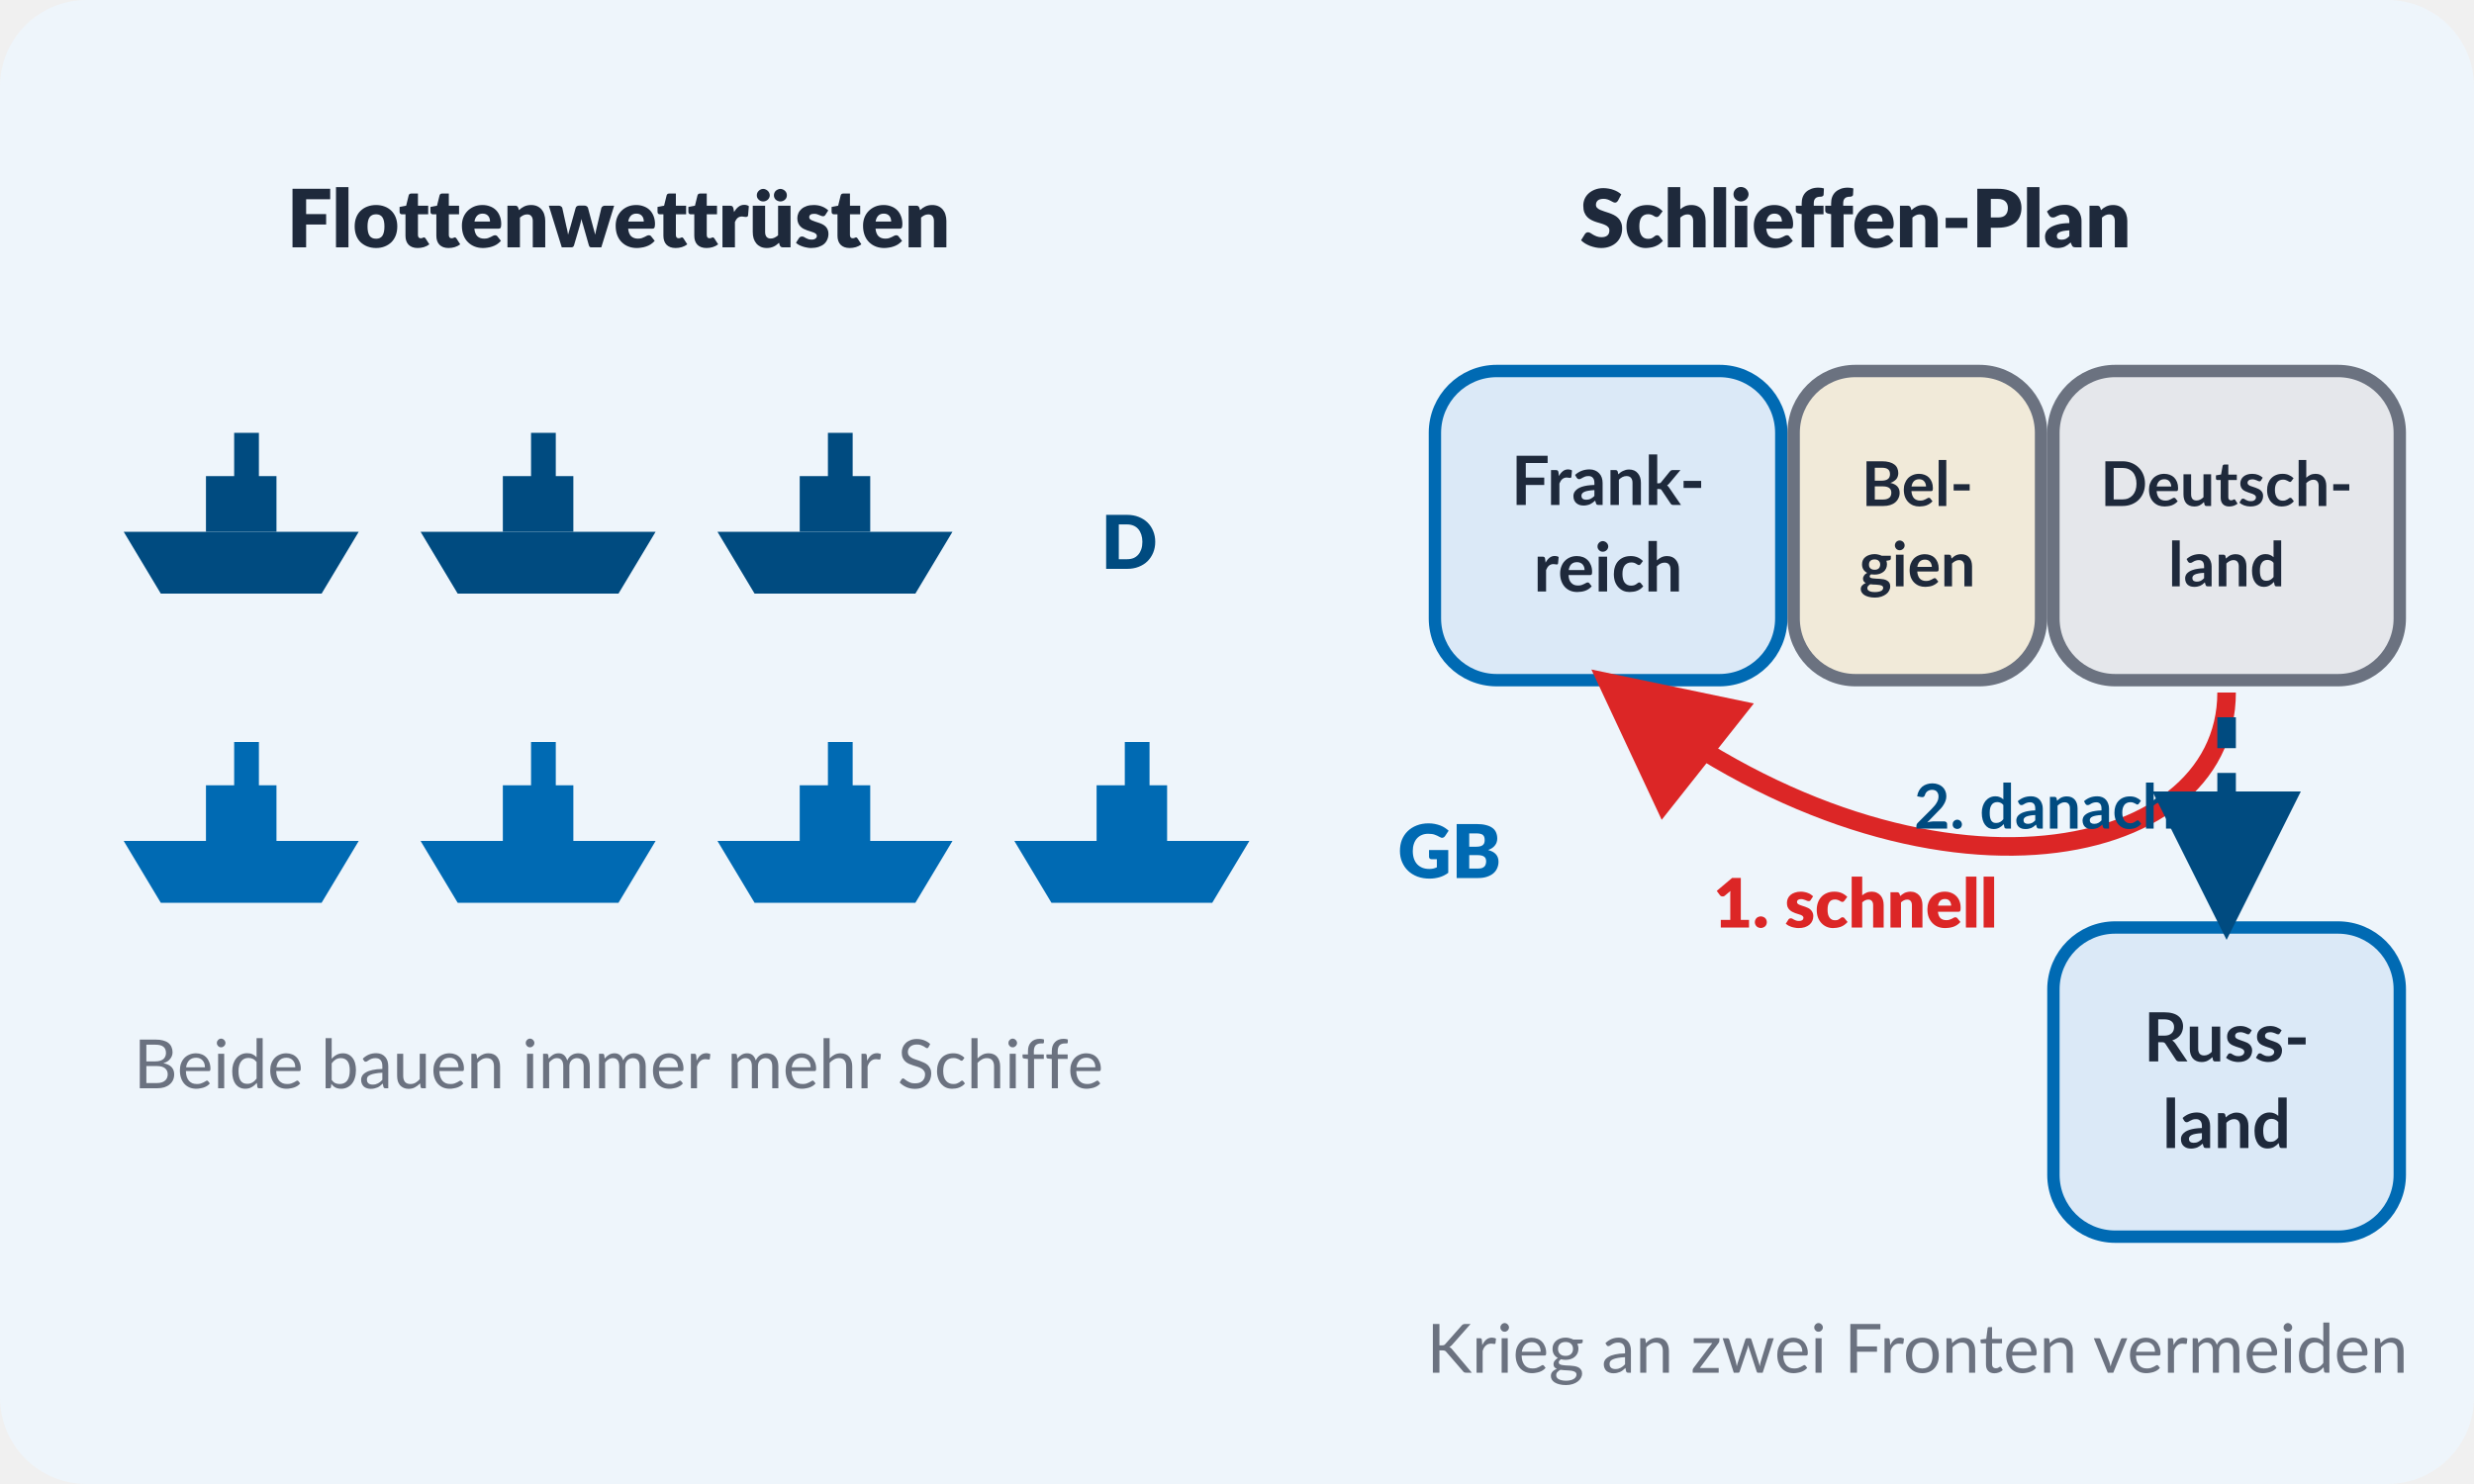
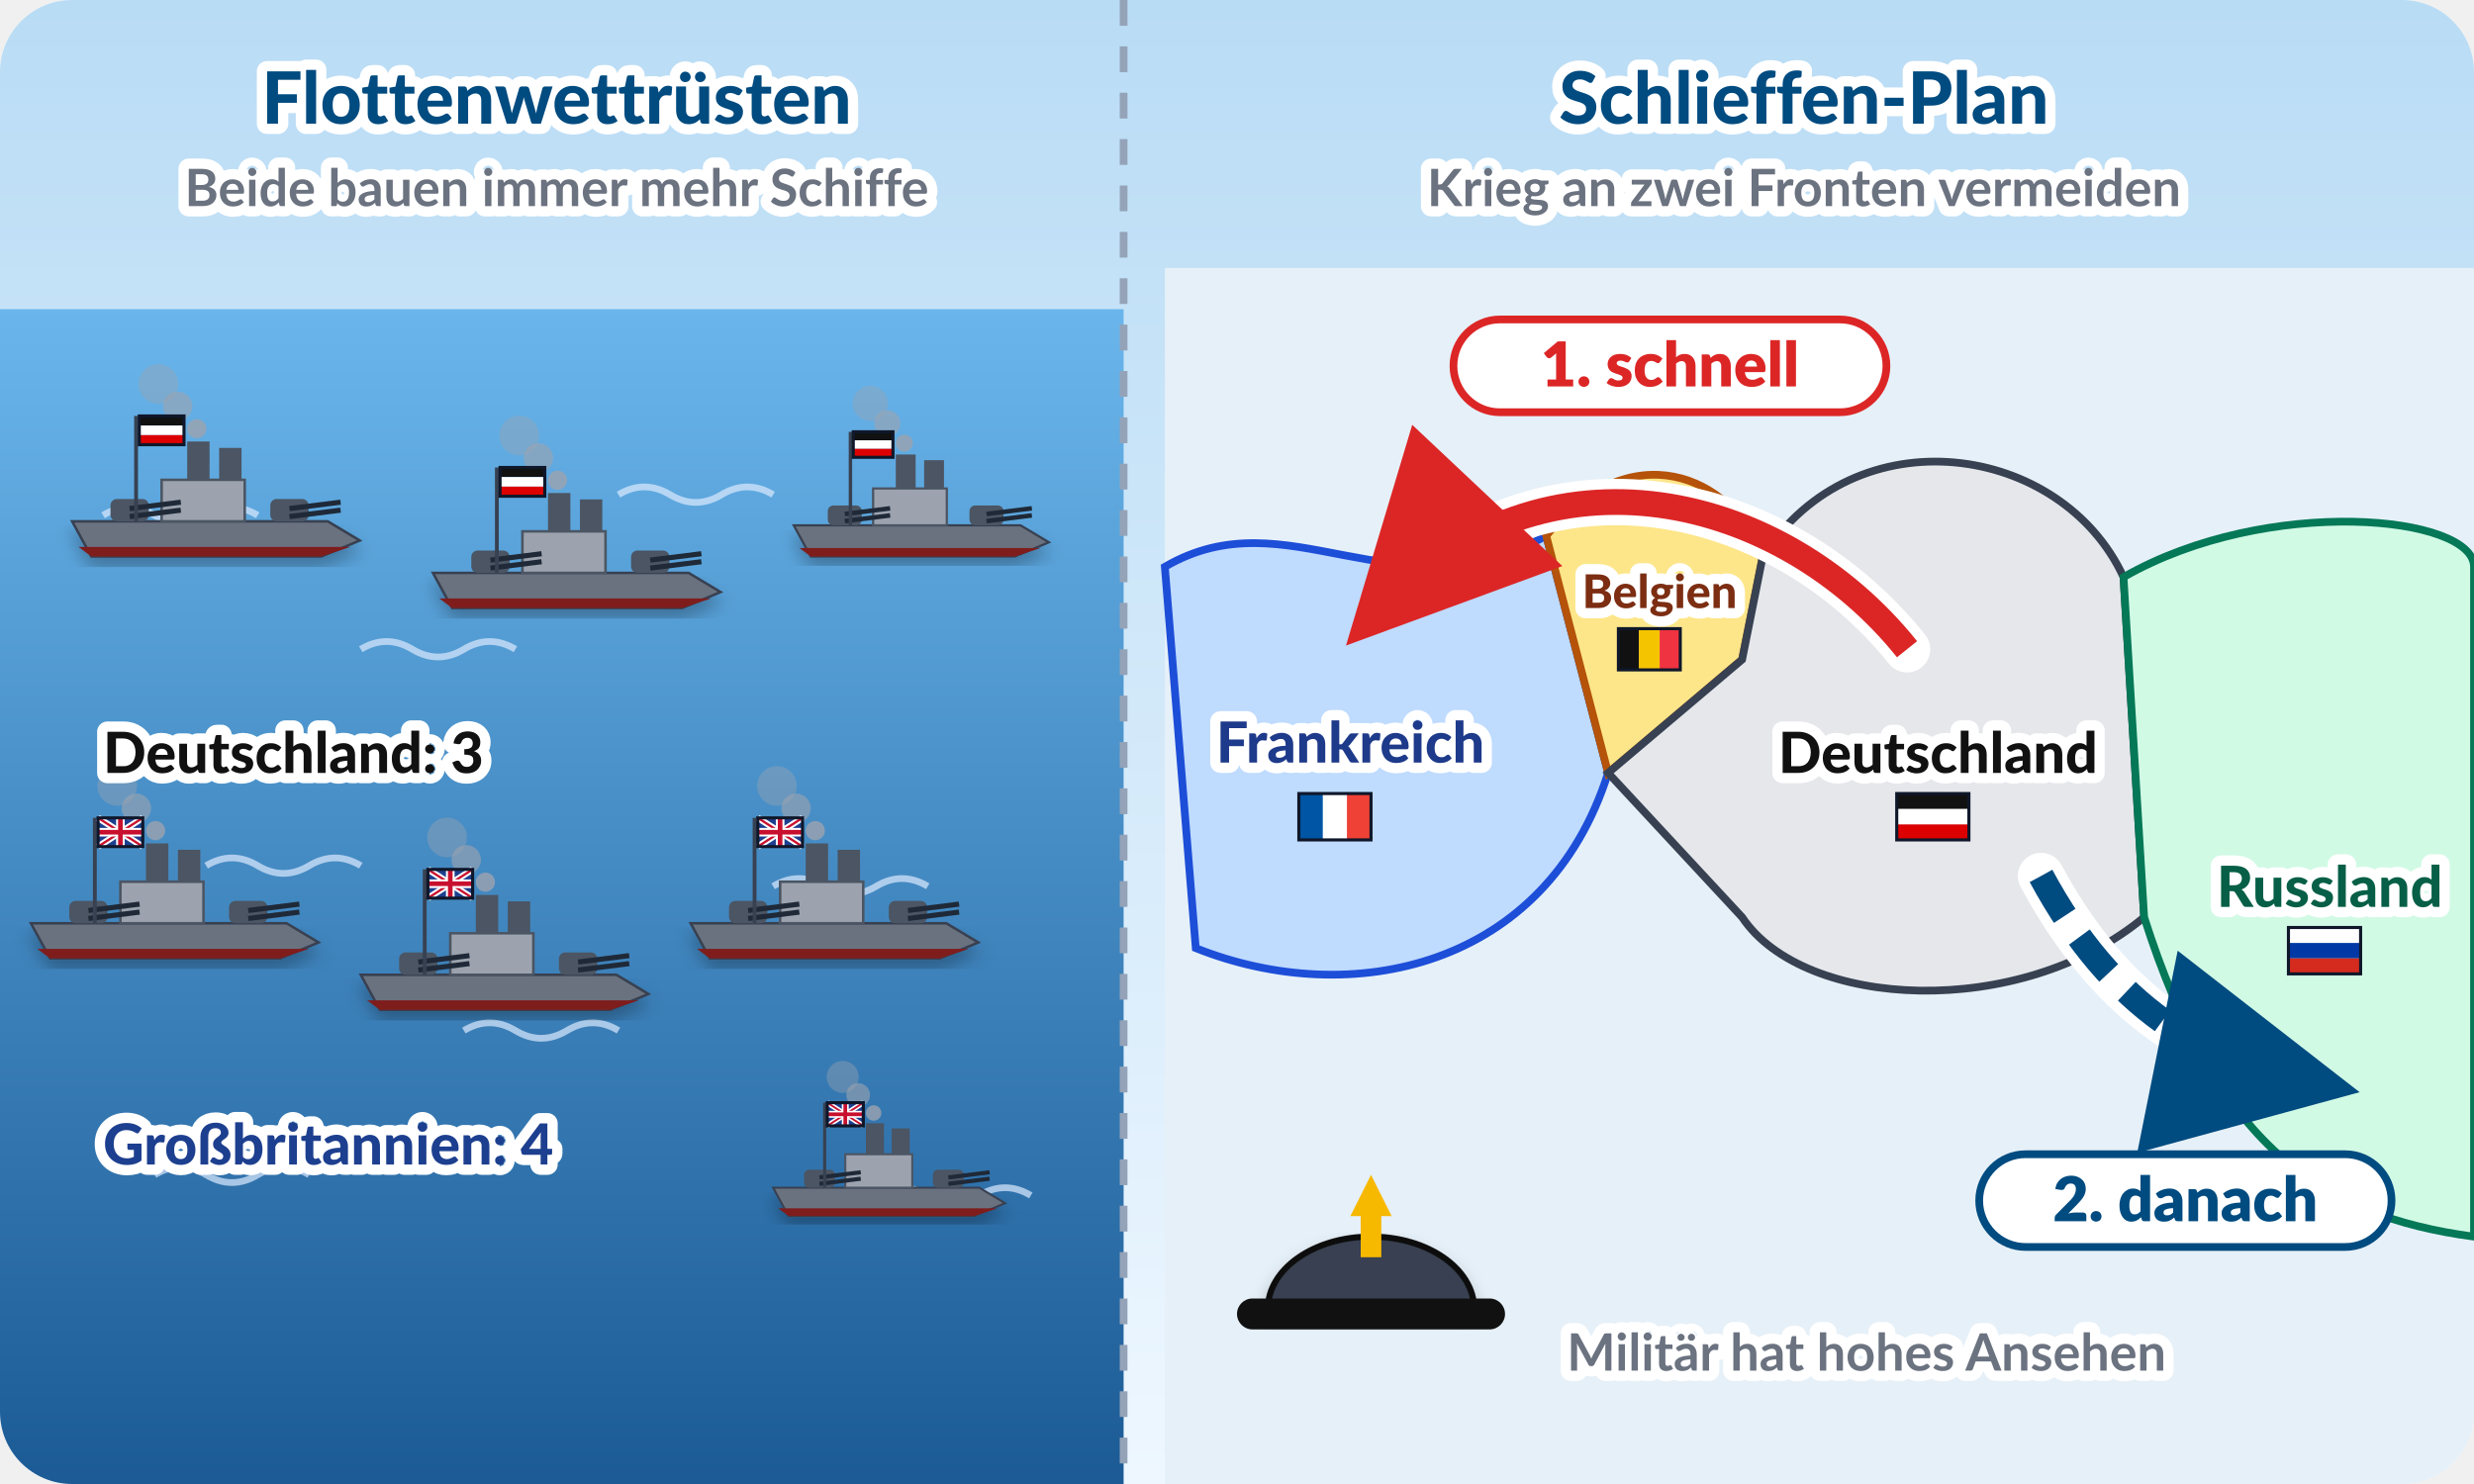
- <svg xmlns="http://www.w3.org/2000/svg" viewBox="0 0 400 240" role="img" aria-label="Wettrüsten und Schlieffen-Plan" font-family="Lato, Arial, sans-serif">
-   <rect width="400" height="240" rx="14" fill="#eef5fb" />
-   <text x="100" y="40" font-size="13" font-weight="900" fill="#1e293b" text-anchor="middle">Flottenwettrüsten</text>
-   <path d="M20,86 h38 l-6,10 h-26 z" fill="#004b80" />
-   <rect x="33.3" y="77" width="11.4" height="9" fill="#004b80" />
-   <rect x="37.86" y="70" width="4" height="8" fill="#004b80" />
-   <path d="M68,86 h38 l-6,10 h-26 z" fill="#004b80" />
-   <rect x="81.3" y="77" width="11.4" height="9" fill="#004b80" />
-   <rect x="85.86" y="70" width="4" height="8" fill="#004b80" />
-   <path d="M116,86 h38 l-6,10 h-26 z" fill="#004b80" />
-   <rect x="129.3" y="77" width="11.4" height="9" fill="#004b80" />
-   <rect x="133.86" y="70" width="4" height="8" fill="#004b80" />
-   <text x="178" y="92" font-size="12" font-weight="900" fill="#004b80" text-anchor="start">D</text>
-   <path d="M20,136 h38 l-6,10 h-26 z" fill="#006AB3" />
-   <rect x="33.3" y="127" width="11.4" height="9" fill="#006AB3" />
-   <rect x="37.86" y="120" width="4" height="8" fill="#006AB3" />
-   <path d="M68,136 h38 l-6,10 h-26 z" fill="#006AB3" />
-   <rect x="81.3" y="127" width="11.4" height="9" fill="#006AB3" />
-   <rect x="85.86" y="120" width="4" height="8" fill="#006AB3" />
-   <path d="M116,136 h38 l-6,10 h-26 z" fill="#006AB3" />
-   <rect x="129.3" y="127" width="11.4" height="9" fill="#006AB3" />
-   <rect x="133.86" y="120" width="4" height="8" fill="#006AB3" />
-   <path d="M164,136 h38 l-6,10 h-26 z" fill="#006AB3" />
-   <rect x="177.3" y="127" width="11.4" height="9" fill="#006AB3" />
-   <rect x="181.86" y="120" width="4" height="8" fill="#006AB3" />
-   <text x="226" y="142" font-size="12" font-weight="900" fill="#006AB3" text-anchor="start">GB</text>
-   <text x="100" y="176" font-size="11" font-weight="400" fill="#6b7280" text-anchor="middle">Beide bauen immer mehr Schiffe</text>
-   <text x="300" y="40" font-size="13" font-weight="900" fill="#1e293b" text-anchor="middle">Schlieffen-Plan</text>
-   <rect x="232" y="60" width="56" height="50" rx="10" fill="#dbe9f7" stroke="#006AB3" stroke-width="2" />
-   <text x="260.0" y="81.667" font-size="11" font-weight="700" fill="#1e293b" text-anchor="middle">Frank-</text>
-   <text x="260.0" y="95.667" font-size="11" font-weight="700" fill="#1e293b" text-anchor="middle">reich</text>
-   <rect x="290" y="60" width="40" height="50" rx="10" fill="#f1ead9" stroke="#6b7280" stroke-width="2" />
-   <text x="310.0" y="81.833" font-size="10" font-weight="700" fill="#1e293b" text-anchor="middle">Bel-</text>
-   <text x="310.0" y="94.833" font-size="10" font-weight="700" fill="#1e293b" text-anchor="middle">gien</text>
-   <rect x="332" y="60" width="56" height="50" rx="10" fill="#e5e7eb" stroke="#6b7280" stroke-width="2" />
-   <text x="360.0" y="81.833" font-size="10" font-weight="700" fill="#1e293b" text-anchor="middle">Deutsch-</text>
-   <text x="360.0" y="94.833" font-size="10" font-weight="700" fill="#1e293b" text-anchor="middle">land</text>
-   <rect x="332" y="150" width="56" height="50" rx="10" fill="#dbe9f7" stroke="#006AB3" stroke-width="2" />
-   <text x="360.0" y="171.667" font-size="11" font-weight="700" fill="#1e293b" text-anchor="middle">Russ-</text>
-   <text x="360.0" y="185.667" font-size="11" font-weight="700" fill="#1e293b" text-anchor="middle">land</text>
+ <svg xmlns="http://www.w3.org/2000/svg" viewBox="0 0 480 288" role="img" aria-label="Militarismus: Flottenwettrüsten und Schlieffen-Plan" font-family="Lato, Arial, sans-serif">
+   <rect width="480" height="288" rx="14" fill="#eef5fb" />
  <defs>
-     <marker id="cdc2626" markerWidth="8" markerHeight="8" refX="6" refY="4" orient="auto">
-       <path d="M0,0 L8,4 L0,8 z" fill="#dc2626" />
-     </marker>
+     <linearGradient id="gHimmel" x1="0" y1="0" x2="0" y2="1">
+       <stop offset="0" stop-color="#b9dcf5" />
+       <stop offset="1" stop-color="#eef7ff" />
+     </linearGradient>
+     <linearGradient id="gMeer" x1="0" y1="0" x2="0" y2="1">
+       <stop offset="0" stop-color="#6ab6ec" />
+       <stop offset="1" stop-color="#1b5a95" />
+     </linearGradient>
+     <linearGradient id="gLand" x1="0" y1="0" x2="1" y2="1">
+       <stop offset="0" stop-color="#bcdc8f" />
+       <stop offset="1" stop-color="#7aa348" />
+     </linearGradient>
+     <linearGradient id="gSand" x1="0" y1="0" x2="0" y2="1">
+       <stop offset="0" stop-color="#f5e4ad" />
+       <stop offset="1" stop-color="#d3b268" />
+     </linearGradient>
+     <linearGradient id="gRumpf" x1="0" y1="0" x2="0" y2="1">
+       <stop offset="0" stop-color="#55606f" />
+       <stop offset="1" stop-color="#0f172a" />
+     </linearGradient>
+     <linearGradient id="gHolz" x1="0" y1="0" x2="0" y2="1">
+       <stop offset="0" stop-color="#b5804a" />
+       <stop offset="1" stop-color="#7a4b22" />
+     </linearGradient>
+     <linearGradient id="gStein" x1="0" y1="0" x2="0" y2="1">
+       <stop offset="0" stop-color="#f8fafc" />
+       <stop offset="1" stop-color="#c7d2df" />
+     </linearGradient>
+     <radialGradient id="gMuenze" cx=".35" cy=".35" r=".75">
+       <stop offset="0" stop-color="#fff3b0" />
+       <stop offset="1" stop-color="#c98a00" />
+     </radialGradient>
+     <radialGradient id="gSonne" cx=".5" cy=".5" r=".5">
+       <stop offset="0" stop-color="#fff7c2" />
+       <stop offset=".55" stop-color="#F7B800" />
+       <stop offset="1" stop-color="#F7B800" stop-opacity="0" />
+     </radialGradient>
+     <filter id="fSchatten" x="-20%" y="-20%" width="140%" height="150%">
+       <feDropShadow dx="0" dy="2" stdDeviation="1.6" flood-color="#000" flood-opacity=".28" />
+     </filter>
  </defs>
-   <path d="M360,112 C360,140 310,150 262,112" fill="none" stroke="#dc2626" stroke-width="3" marker-end="url(#cdc2626)" />
-   <text x="300" y="150" font-size="11" font-weight="900" fill="#dc2626" text-anchor="middle">1. schnell</text>
-   <defs>
-     <marker id="m004b80" markerWidth="8" markerHeight="8" refX="6" refY="4" orient="auto">
-       <path d="M0,0 L8,4 L0,8 z" fill="#004b80" />
-     </marker>
-   </defs>
-   <line x1="360" y1="116" x2="360" y2="146" stroke="#004b80" stroke-width="3" marker-end="url(#m004b80)" stroke-dasharray="5 4" />
-   <text x="352" y="134" font-size="10" font-weight="700" fill="#004b80" text-anchor="end">2. danach</text>
-   <text x="310" y="222" font-size="11" font-weight="400" fill="#6b7280" text-anchor="middle">Krieg an zwei Fronten vermeiden</text>
+   <clipPath id="cpSzene">
+     <rect width="480" height="288" rx="14" />
+   </clipPath>
+   <g clip-path="url(#cpSzene)">
+     <rect width="480" height="288" fill="url(#gHimmel)" />
+     <rect x="0" y="60" width="218" height="228" fill="url(#gMeer)" />
+     <path d="M20,100 q5,-3 10,0 t10,0 t10,0" stroke="#dbeafe" stroke-width="1.3" fill="none" opacity=".7" />
+     <path d="M70,126 q5,-3 10,0 t10,0 t10,0" stroke="#dbeafe" stroke-width="1.3" fill="none" opacity=".7" />
+     <path d="M120,96 q5,-3 10,0 t10,0 t10,0" stroke="#dbeafe" stroke-width="1.3" fill="none" opacity=".7" />
+     <path d="M40,168 q5,-3 10,0 t10,0 t10,0" stroke="#dbeafe" stroke-width="1.3" fill="none" opacity=".7" />
+     <path d="M150,172 q5,-3 10,0 t10,0 t10,0" stroke="#dbeafe" stroke-width="1.3" fill="none" opacity=".7" />
+     <path d="M90,200 q5,-3 10,0 t10,0 t10,0" stroke="#dbeafe" stroke-width="1.3" fill="none" opacity=".7" />
+     <path d="M30,228 q5,-3 10,0 t10,0 t10,0" stroke="#dbeafe" stroke-width="1.3" fill="none" opacity=".7" />
+     <path d="M170,232 q5,-3 10,0 t10,0 t10,0" stroke="#dbeafe" stroke-width="1.3" fill="none" opacity=".7" />
+     <text x="108" y="24" font-size="14" font-weight="800" fill="#004b80" text-anchor="middle" paint-order="stroke" stroke="#fff" stroke-width="4" stroke-linejoin="round">Flottenwettrüsten</text>
+     <text x="108" y="40" font-size="10" font-weight="700" fill="#6b7280" text-anchor="middle" paint-order="stroke" stroke="#fff" stroke-width="4" stroke-linejoin="round">Beide bauen immer mehr Schiffe</text>
+     <path d="M14,101.18 H63.6 L69.8,104.9 L62.36,108 H17.72 Z" fill="#6b7280" stroke="#374151" stroke-width="0.496" filter="url(#fSchatten)" />
+     <path d="M15.24,106.14 H67.94 L62.36,108 H17.72 Z" fill="#7f1d1d" />
+     <rect x="31.36" y="93.12" width="16.12" height="8.06" fill="#9ca3af" stroke="#4b5563" stroke-width="0.496" />
+     <rect x="36.32" y="85.68" width="4.34" height="7.44" fill="#4b5563" />
+     <rect x="42.52" y="86.92" width="4.34" height="6.2" fill="#4b5563" />
+     <rect x="21.44" y="96.84" width="7.44" height="4.34" rx="1.24" fill="#4b5563" />
+     <line x1="25.16" y1="98.7" x2="35.08" y2="97.46" stroke="#1f2937" stroke-width="0.992" />
+     <line x1="25.16" y1="100.25" x2="35.08" y2="99.01" stroke="#1f2937" stroke-width="0.992" />
+     <rect x="52.44" y="96.84" width="7.44" height="4.34" rx="1.24" fill="#4b5563" />
+     <line x1="56.16" y1="98.7" x2="66.08" y2="97.46" stroke="#1f2937" stroke-width="0.992" />
+     <line x1="56.16" y1="100.25" x2="66.08" y2="99.01" stroke="#1f2937" stroke-width="0.992" />
+     <circle cx="38.18" cy="83.2" r="1.86" fill="#9ca3af" opacity="0.8" />
+     <circle cx="34.46" cy="78.86" r="2.852" fill="#9ca3af" opacity="0.6" />
+     <circle cx="30.74" cy="74.52" r="3.844" fill="#9ca3af" opacity="0.4" />
+     <line x1="26.4" y1="101.18" x2="26.4" y2="80.72" stroke="#374151" stroke-width="0.744" />
+     <rect x="27.02" y="80.72" width="8.68" height="1.86" fill="#111" />
+     <rect x="27.02" y="82.58" width="8.68" height="1.86" fill="#fff" />
+     <rect x="27.02" y="84.44" width="8.68" height="1.86" fill="#dd0000" />
+     <rect x="27.02" y="80.72" width="8.68" height="5.58" fill="none" stroke="#0f172a" stroke-width=".6" />
+     <path d="M84,111.18 H133.6 L139.8,114.9 L132.36,118 H87.72 Z" fill="#6b7280" stroke="#374151" stroke-width="0.496" filter="url(#fSchatten)" />
+     <path d="M85.24,116.14 H137.94 L132.36,118 H87.72 Z" fill="#7f1d1d" />
+     <rect x="101.36" y="103.12" width="16.12" height="8.06" fill="#9ca3af" stroke="#4b5563" stroke-width="0.496" />
+     <rect x="106.32" y="95.68" width="4.34" height="7.44" fill="#4b5563" />
+     <rect x="112.52" y="96.92" width="4.34" height="6.2" fill="#4b5563" />
+     <rect x="91.44" y="106.84" width="7.44" height="4.34" rx="1.24" fill="#4b5563" />
+     <line x1="95.16" y1="108.7" x2="105.08" y2="107.46" stroke="#1f2937" stroke-width="0.992" />
+     <line x1="95.16" y1="110.25" x2="105.08" y2="109.01" stroke="#1f2937" stroke-width="0.992" />
+     <rect x="122.44" y="106.84" width="7.44" height="4.34" rx="1.24" fill="#4b5563" />
+     <line x1="126.16" y1="108.7" x2="136.08" y2="107.46" stroke="#1f2937" stroke-width="0.992" />
+     <line x1="126.16" y1="110.25" x2="136.08" y2="109.01" stroke="#1f2937" stroke-width="0.992" />
+     <circle cx="108.18" cy="93.2" r="1.86" fill="#9ca3af" opacity="0.8" />
+     <circle cx="104.46" cy="88.86" r="2.852" fill="#9ca3af" opacity="0.6" />
+     <circle cx="100.74" cy="84.52" r="3.844" fill="#9ca3af" opacity="0.4" />
+     <line x1="96.4" y1="111.18" x2="96.4" y2="90.72" stroke="#374151" stroke-width="0.744" />
+     <rect x="97.02" y="90.72" width="8.68" height="1.86" fill="#111" />
+     <rect x="97.02" y="92.58" width="8.68" height="1.86" fill="#fff" />
+     <rect x="97.02" y="94.44" width="8.68" height="1.86" fill="#dd0000" />
+     <rect x="97.02" y="90.72" width="8.68" height="5.58" fill="none" stroke="#0f172a" stroke-width=".6" />
+     <path d="M154,101.95 H198.0 L203.5,105.25 L196.9,108 H157.3 Z" fill="#6b7280" stroke="#374151" stroke-width="0.44" filter="url(#fSchatten)" />
+     <path d="M155.1,106.35 H201.85 L196.9,108 H157.3 Z" fill="#7f1d1d" />
+     <rect x="169.4" y="94.8" width="14.3" height="7.15" fill="#9ca3af" stroke="#4b5563" stroke-width="0.44" />
+     <rect x="173.8" y="88.2" width="3.85" height="6.6" fill="#4b5563" />
+     <rect x="179.3" y="89.3" width="3.85" height="5.5" fill="#4b5563" />
+     <rect x="160.6" y="98.1" width="6.6" height="3.85" rx="1.1" fill="#4b5563" />
+     <line x1="163.9" y1="99.75" x2="172.7" y2="98.65" stroke="#1f2937" stroke-width="0.88" />
+     <line x1="163.9" y1="101.125" x2="172.7" y2="100.025" stroke="#1f2937" stroke-width="0.88" />
+     <rect x="188.1" y="98.1" width="6.6" height="3.85" rx="1.1" fill="#4b5563" />
+     <line x1="191.4" y1="99.75" x2="200.2" y2="98.65" stroke="#1f2937" stroke-width="0.88" />
+     <line x1="191.4" y1="101.125" x2="200.2" y2="100.025" stroke="#1f2937" stroke-width="0.88" />
+     <circle cx="175.45" cy="86.0" r="1.65" fill="#9ca3af" opacity="0.8" />
+     <circle cx="172.15" cy="82.15" r="2.53" fill="#9ca3af" opacity="0.6" />
+     <circle cx="168.85" cy="78.3" r="3.41" fill="#9ca3af" opacity="0.4" />
+     <line x1="165.0" y1="101.95" x2="165.0" y2="83.8" stroke="#374151" stroke-width="0.66" />
+     <rect x="165.55" y="83.8" width="7.7" height="1.65" fill="#111" />
+     <rect x="165.55" y="85.45" width="7.7" height="1.65" fill="#fff" />
+     <rect x="165.55" y="87.1" width="7.7" height="1.65" fill="#dd0000" />
+     <rect x="165.55" y="83.8" width="7.7" height="4.95" fill="none" stroke="#0f172a" stroke-width=".6" />
+     <path d="M6,179.18 H55.6 L61.8,182.9 L54.36,186 H9.72 Z" fill="#6b7280" stroke="#374151" stroke-width="0.496" filter="url(#fSchatten)" />
+     <path d="M7.24,184.14 H59.94 L54.36,186 H9.72 Z" fill="#7f1d1d" />
+     <rect x="23.36" y="171.12" width="16.12" height="8.06" fill="#9ca3af" stroke="#4b5563" stroke-width="0.496" />
+     <rect x="28.32" y="163.68" width="4.34" height="7.44" fill="#4b5563" />
+     <rect x="34.52" y="164.92" width="4.34" height="6.2" fill="#4b5563" />
+     <rect x="13.44" y="174.84" width="7.44" height="4.34" rx="1.24" fill="#4b5563" />
+     <line x1="17.16" y1="176.7" x2="27.08" y2="175.46" stroke="#1f2937" stroke-width="0.992" />
+     <line x1="17.16" y1="178.25" x2="27.08" y2="177.01" stroke="#1f2937" stroke-width="0.992" />
+     <rect x="44.44" y="174.84" width="7.44" height="4.34" rx="1.24" fill="#4b5563" />
+     <line x1="48.16" y1="176.7" x2="58.08" y2="175.46" stroke="#1f2937" stroke-width="0.992" />
+     <line x1="48.16" y1="178.25" x2="58.08" y2="177.01" stroke="#1f2937" stroke-width="0.992" />
+     <circle cx="30.18" cy="161.2" r="1.86" fill="#9ca3af" opacity="0.8" />
+     <circle cx="26.46" cy="156.86" r="2.852" fill="#9ca3af" opacity="0.6" />
+     <circle cx="22.74" cy="152.52" r="3.844" fill="#9ca3af" opacity="0.4" />
+     <line x1="18.4" y1="179.18" x2="18.4" y2="158.72" stroke="#374151" stroke-width="0.744" />
+     <rect x="19.02" y="158.72" width="8.68" height="5.58" fill="#1d3f8f" />
+     <path d="M19.02,158.72 L27.7,164.3 M27.7,158.72 L19.02,164.3" stroke="#fff" stroke-width="1.228" />
+     <path d="M19.02,158.72 L27.7,164.3 M27.7,158.72 L19.02,164.3" stroke="#c8102e" stroke-width="0.446" />
+     <path d="M23.36,158.72 V164.3 M19.02,161.51 H27.7" stroke="#fff" stroke-width="1.674" />
+     <path d="M23.36,158.72 V164.3 M19.02,161.51 H27.7" stroke="#c8102e" stroke-width="0.893" />
+     <rect x="19.02" y="158.72" width="8.68" height="5.58" fill="none" stroke="#0f172a" stroke-width=".6" />
+     <path d="M70,189.18 H119.6 L125.8,192.9 L118.36,196 H73.72 Z" fill="#6b7280" stroke="#374151" stroke-width="0.496" filter="url(#fSchatten)" />
+     <path d="M71.24,194.14 H123.94 L118.36,196 H73.72 Z" fill="#7f1d1d" />
+     <rect x="87.36" y="181.12" width="16.12" height="8.06" fill="#9ca3af" stroke="#4b5563" stroke-width="0.496" />
+     <rect x="92.32" y="173.68" width="4.34" height="7.44" fill="#4b5563" />
+     <rect x="98.52" y="174.92" width="4.34" height="6.2" fill="#4b5563" />
+     <rect x="77.44" y="184.84" width="7.44" height="4.34" rx="1.24" fill="#4b5563" />
+     <line x1="81.16" y1="186.7" x2="91.08" y2="185.46" stroke="#1f2937" stroke-width="0.992" />
+     <line x1="81.16" y1="188.25" x2="91.08" y2="187.01" stroke="#1f2937" stroke-width="0.992" />
+     <rect x="108.44" y="184.84" width="7.44" height="4.34" rx="1.24" fill="#4b5563" />
+     <line x1="112.16" y1="186.7" x2="122.08" y2="185.46" stroke="#1f2937" stroke-width="0.992" />
+     <line x1="112.16" y1="188.25" x2="122.08" y2="187.01" stroke="#1f2937" stroke-width="0.992" />
+     <circle cx="94.18" cy="171.2" r="1.86" fill="#9ca3af" opacity="0.8" />
+     <circle cx="90.46" cy="166.86" r="2.852" fill="#9ca3af" opacity="0.6" />
+     <circle cx="86.74" cy="162.52" r="3.844" fill="#9ca3af" opacity="0.4" />
+     <line x1="82.4" y1="189.18" x2="82.4" y2="168.72" stroke="#374151" stroke-width="0.744" />
+     <rect x="83.02" y="168.72" width="8.68" height="5.58" fill="#1d3f8f" />
+     <path d="M83.02,168.72 L91.7,174.3 M91.7,168.72 L83.02,174.3" stroke="#fff" stroke-width="1.228" />
+     <path d="M83.02,168.72 L91.7,174.3 M91.7,168.72 L83.02,174.3" stroke="#c8102e" stroke-width="0.446" />
+     <path d="M87.36,168.72 V174.3 M83.02,171.51 H91.7" stroke="#fff" stroke-width="1.674" />
+     <path d="M87.36,168.72 V174.3 M83.02,171.51 H91.7" stroke="#c8102e" stroke-width="0.893" />
+     <rect x="83.02" y="168.72" width="8.68" height="5.58" fill="none" stroke="#0f172a" stroke-width=".6" />
+     <path d="M134,179.18 H183.6 L189.8,182.9 L182.36,186 H137.72 Z" fill="#6b7280" stroke="#374151" stroke-width="0.496" filter="url(#fSchatten)" />
+     <path d="M135.24,184.14 H187.94 L182.36,186 H137.72 Z" fill="#7f1d1d" />
+     <rect x="151.36" y="171.12" width="16.12" height="8.06" fill="#9ca3af" stroke="#4b5563" stroke-width="0.496" />
+     <rect x="156.32" y="163.68" width="4.34" height="7.44" fill="#4b5563" />
+     <rect x="162.52" y="164.92" width="4.34" height="6.2" fill="#4b5563" />
+     <rect x="141.44" y="174.84" width="7.44" height="4.34" rx="1.24" fill="#4b5563" />
+     <line x1="145.16" y1="176.7" x2="155.08" y2="175.46" stroke="#1f2937" stroke-width="0.992" />
+     <line x1="145.16" y1="178.25" x2="155.08" y2="177.01" stroke="#1f2937" stroke-width="0.992" />
+     <rect x="172.44" y="174.84" width="7.44" height="4.34" rx="1.24" fill="#4b5563" />
+     <line x1="176.16" y1="176.7" x2="186.08" y2="175.46" stroke="#1f2937" stroke-width="0.992" />
+     <line x1="176.16" y1="178.25" x2="186.08" y2="177.01" stroke="#1f2937" stroke-width="0.992" />
+     <circle cx="158.18" cy="161.2" r="1.86" fill="#9ca3af" opacity="0.8" />
+     <circle cx="154.46" cy="156.86" r="2.852" fill="#9ca3af" opacity="0.6" />
+     <circle cx="150.74" cy="152.52" r="3.844" fill="#9ca3af" opacity="0.4" />
+     <line x1="146.4" y1="179.18" x2="146.4" y2="158.72" stroke="#374151" stroke-width="0.744" />
+     <rect x="147.02" y="158.72" width="8.68" height="5.58" fill="#1d3f8f" />
+     <path d="M147.02,158.72 L155.7,164.3 M155.7,158.72 L147.02,164.3" stroke="#fff" stroke-width="1.228" />
+     <path d="M147.02,158.72 L155.7,164.3 M155.7,158.72 L147.02,164.3" stroke="#c8102e" stroke-width="0.446" />
+     <path d="M151.36,158.72 V164.3 M147.02,161.51 H155.7" stroke="#fff" stroke-width="1.674" />
+     <path d="M151.36,158.72 V164.3 M147.02,161.51 H155.7" stroke="#c8102e" stroke-width="0.893" />
+     <rect x="147.02" y="158.72" width="8.68" height="5.58" fill="none" stroke="#0f172a" stroke-width=".6" />
+     <path d="M150,230.5 H190.0 L195.0,233.5 L189.0,236 H153.0 Z" fill="#6b7280" stroke="#374151" stroke-width="0.4" filter="url(#fSchatten)" />
+     <path d="M151.0,234.5 H193.5 L189.0,236 H153.0 Z" fill="#7f1d1d" />
+     <rect x="164.0" y="224.0" width="13.0" height="6.5" fill="#9ca3af" stroke="#4b5563" stroke-width="0.4" />
+     <rect x="168.0" y="218.0" width="3.5" height="6.0" fill="#4b5563" />
+     <rect x="173.0" y="219.0" width="3.5" height="5.0" fill="#4b5563" />
+     <rect x="156.0" y="227.0" width="6.0" height="3.5" rx="1.0" fill="#4b5563" />
+     <line x1="159.0" y1="228.5" x2="167.0" y2="227.5" stroke="#1f2937" stroke-width="0.8" />
+     <line x1="159.0" y1="229.75" x2="167.0" y2="228.75" stroke="#1f2937" stroke-width="0.8" />
+     <rect x="181.0" y="227.0" width="6.0" height="3.5" rx="1.0" fill="#4b5563" />
+     <line x1="184.0" y1="228.5" x2="192.0" y2="227.5" stroke="#1f2937" stroke-width="0.8" />
+     <line x1="184.0" y1="229.75" x2="192.0" y2="228.75" stroke="#1f2937" stroke-width="0.8" />
+     <circle cx="169.5" cy="216.0" r="1.5" fill="#9ca3af" opacity="0.8" />
+     <circle cx="166.5" cy="212.5" r="2.3" fill="#9ca3af" opacity="0.6" />
+     <circle cx="163.5" cy="209.0" r="3.1" fill="#9ca3af" opacity="0.4" />
+     <line x1="160.0" y1="230.5" x2="160.0" y2="214.0" stroke="#374151" stroke-width="0.6" />
+     <rect x="160.5" y="214.0" width="7.0" height="4.5" fill="#1d3f8f" />
+     <path d="M160.5,214.0 L167.5,218.5 M167.5,214.0 L160.5,218.5" stroke="#fff" stroke-width="0.99" />
+     <path d="M160.5,214.0 L167.5,218.5 M167.5,214.0 L160.5,218.5" stroke="#c8102e" stroke-width="0.36" />
+     <path d="M164.0,214.0 V218.5 M160.5,216.25 H167.5" stroke="#fff" stroke-width="1.35" />
+     <path d="M164.0,214.0 V218.5 M160.5,216.25 H167.5" stroke="#c8102e" stroke-width="0.72" />
+     <rect x="160.5" y="214.0" width="7.0" height="4.5" fill="none" stroke="#0f172a" stroke-width=".6" />
+     <text x="20" y="150" font-size="11" font-weight="800" fill="#111" text-anchor="start" paint-order="stroke" stroke="#fff" stroke-width="4" stroke-linejoin="round">Deutschland: 3</text>
+     <text x="20" y="226" font-size="11" font-weight="800" fill="#1d3f8f" text-anchor="start" paint-order="stroke" stroke="#fff" stroke-width="4" stroke-linejoin="round">Großbritannien: 4</text>
+     <line x1="218" y1="0" x2="218" y2="288" stroke="#94a3b8" stroke-width="1.5" stroke-dasharray="5 4" />
+     <text x="350" y="24" font-size="14" font-weight="800" fill="#004b80" text-anchor="middle" paint-order="stroke" stroke="#fff" stroke-width="4" stroke-linejoin="round">Schlieffen-Plan</text>
+     <text x="350" y="40" font-size="10" font-weight="700" fill="#6b7280" text-anchor="middle" paint-order="stroke" stroke="#fff" stroke-width="4" stroke-linejoin="round">Krieg an zwei Fronten vermeiden</text>
+     <rect x="226" y="52" width="254" height="236" fill="#e6f0f8" />
+     <path d="M226,110 C250,96 270,120 300,104 L312,150 C300,188 262,196 232,184 Z" fill="#bfdbfe" stroke="#1d4ed8" stroke-width="1.5" />
+     <path d="M300,104 C316,84 336,92 342,108 L338,128 L312,150 Z" fill="#fde68a" stroke="#b45309" stroke-width="1.5" />
+     <path d="M342,108 C360,80 400,86 412,112 L416,178 C392,198 350,196 338,178 L312,150 L338,128 Z" fill="#e5e7eb" stroke="#374151" stroke-width="1.5" />
+     <path d="M412,112 C440,96 480,100 480,110 V240 C450,236 430,222 416,178 Z" fill="#d1fae5" stroke="#047857" stroke-width="1.5" />
+     <text x="262" y="148" font-size="11" font-weight="800" fill="#1e3a8a" text-anchor="middle" paint-order="stroke" stroke="#fff" stroke-width="4" stroke-linejoin="round">Frankreich</text>
+     <text x="322" y="118" font-size="9" font-weight="800" fill="#7c2d12" text-anchor="middle" paint-order="stroke" stroke="#fff" stroke-width="4" stroke-linejoin="round">Belgien</text>
+     <text x="376" y="150" font-size="11" font-weight="800" fill="#111" text-anchor="middle" paint-order="stroke" stroke="#fff" stroke-width="4" stroke-linejoin="round">Deutschland</text>
+     <text x="452" y="176" font-size="11" font-weight="800" fill="#065f46" text-anchor="middle" paint-order="stroke" stroke="#fff" stroke-width="4" stroke-linejoin="round">Russland</text>
+     <rect x="252" y="154" width="4.667" height="9" fill="#0055a4" />
+     <rect x="256.667" y="154" width="4.667" height="9" fill="#fff" />
+     <rect x="261.333" y="154" width="4.667" height="9" fill="#ef4135" />
+     <rect x="252" y="154" width="14" height="9" fill="none" stroke="#0f172a" stroke-width=".6" />
+     <rect x="314.0" y="122" width="4.0" height="8" fill="#111" />
+     <rect x="318.0" y="122" width="4.0" height="8" fill="#f5c400" />
+     <rect x="322.0" y="122" width="4.0" height="8" fill="#ef3340" />
+     <rect x="314" y="122" width="12" height="8" fill="none" stroke="#0f172a" stroke-width=".6" />
+     <rect x="368" y="154" width="14" height="3.0" fill="#111" />
+     <rect x="368" y="157.0" width="14" height="3.0" fill="#fff" />
+     <rect x="368" y="160.0" width="14" height="3.0" fill="#dd0000" />
+     <rect x="368" y="154" width="14" height="9" fill="none" stroke="#0f172a" stroke-width=".6" />
+     <rect x="444" y="180.0" width="14" height="3.0" fill="#fff" />
+     <rect x="444" y="183.0" width="14" height="3.0" fill="#0039a6" />
+     <rect x="444" y="186.0" width="14" height="3.0" fill="#d52b1e" />
+     <rect x="444" y="180" width="14" height="9" fill="none" stroke="#0f172a" stroke-width=".6" />
+     <path d="M370,126 C346,96 300,84 268,118" fill="none" stroke="#fff" stroke-width="9" stroke-linecap="round" />
+     <defs>
+       <marker id="cdc2626" markerWidth="8" markerHeight="8" refX="6" refY="4" orient="auto">
+         <path d="M0,0 L8,4 L0,8 z" fill="#dc2626" />
+       </marker>
+     </defs>
+     <path d="M370,126 C346,96 300,84 268,118" fill="none" stroke="#dc2626" stroke-width="5" marker-end="url(#cdc2626)" />
+     <rect x="282" y="62" width="84" height="18" rx="9" fill="#fff" stroke="#dc2626" stroke-width="1.5" />
+     <text x="324" y="75" font-size="12" font-weight="900" fill="#dc2626" text-anchor="middle">1. schnell</text>
+     <path d="M396,170 C410,196 428,206 448,210" fill="none" stroke="#fff" stroke-width="9" stroke-linecap="round" />
+     <defs>
+       <marker id="c004b80" markerWidth="8" markerHeight="8" refX="6" refY="4" orient="auto">
+         <path d="M0,0 L8,4 L0,8 z" fill="#004b80" />
+       </marker>
+     </defs>
+     <path d="M396,170 C410,196 428,206 448,210" fill="none" stroke="#004b80" stroke-width="5" marker-end="url(#c004b80)" stroke-dasharray="9 5" />
+     <rect x="384" y="224" width="80" height="18" rx="9" fill="#fff" stroke="#004b80" stroke-width="1.5" />
+     <text x="424" y="237" font-size="12" font-weight="900" fill="#004b80" text-anchor="middle">2. danach</text>
+     <path d="M246,254 a20,14 0 0 1 40,0 z" fill="#374151" stroke="#111" stroke-width="1.2" filter="url(#fSchatten)" />
+     <rect x="240" y="252" width="52" height="6" rx="3" fill="#111" />
+     <rect x="264" y="234" width="4" height="10" fill="#F7B800" />
+     <path d="M262,236 l4,-8 l4,8 z" fill="#F7B800" />
+     <text x="304" y="266" font-size="10" font-weight="700" fill="#6b7280" text-anchor="start" paint-order="stroke" stroke="#fff" stroke-width="4" stroke-linejoin="round">Militär hat hohes Ansehen</text>
+   </g>
</svg>
